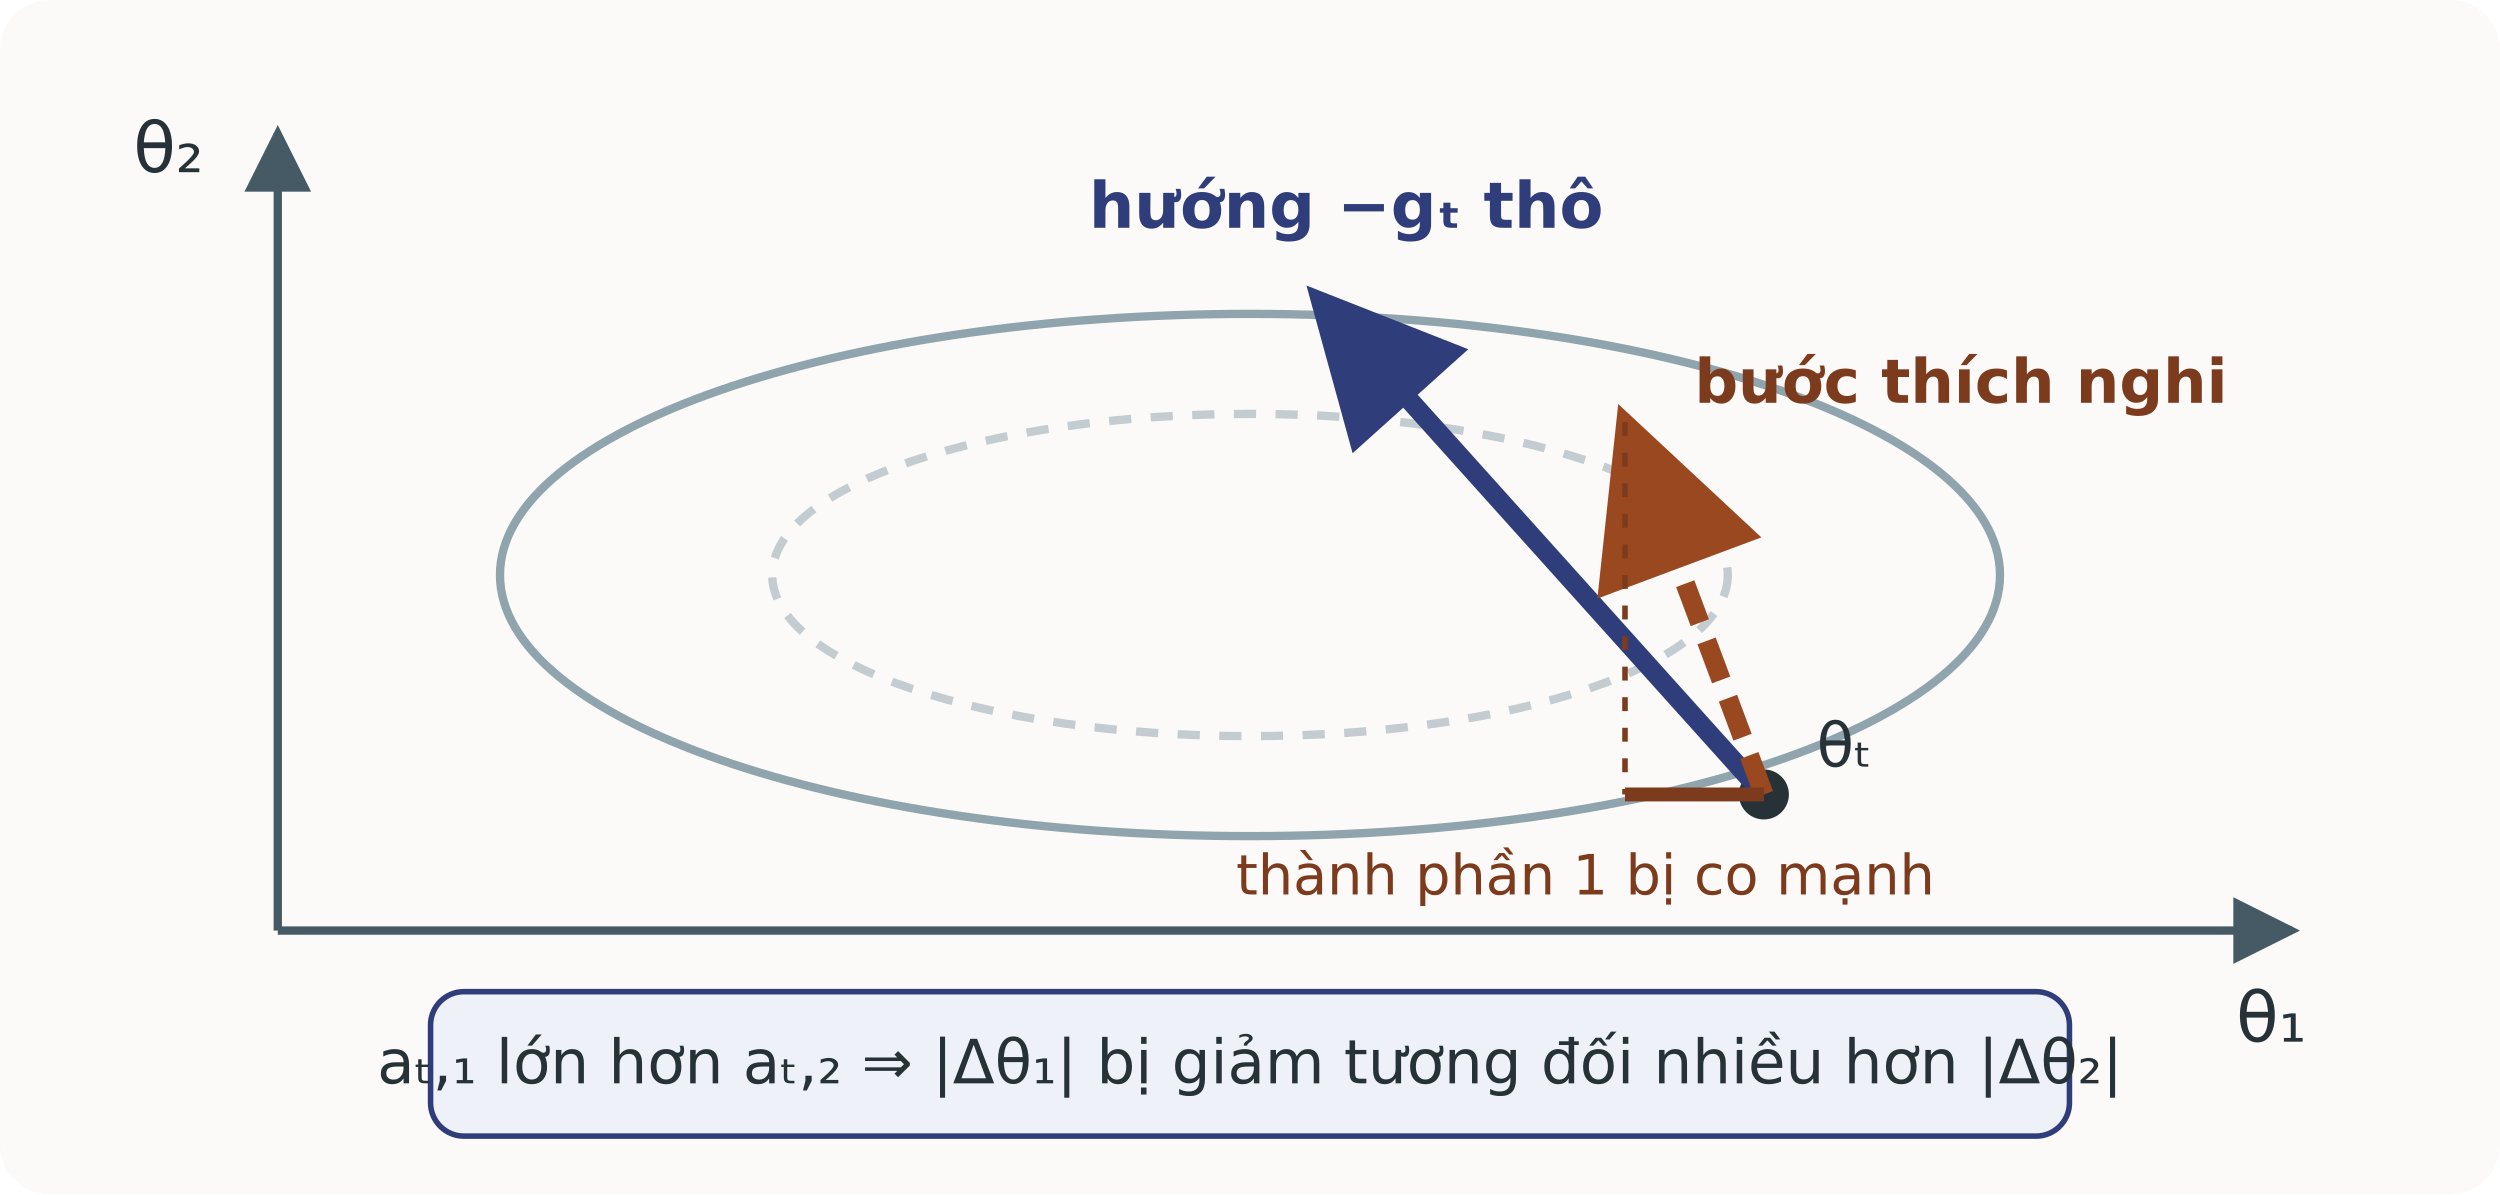
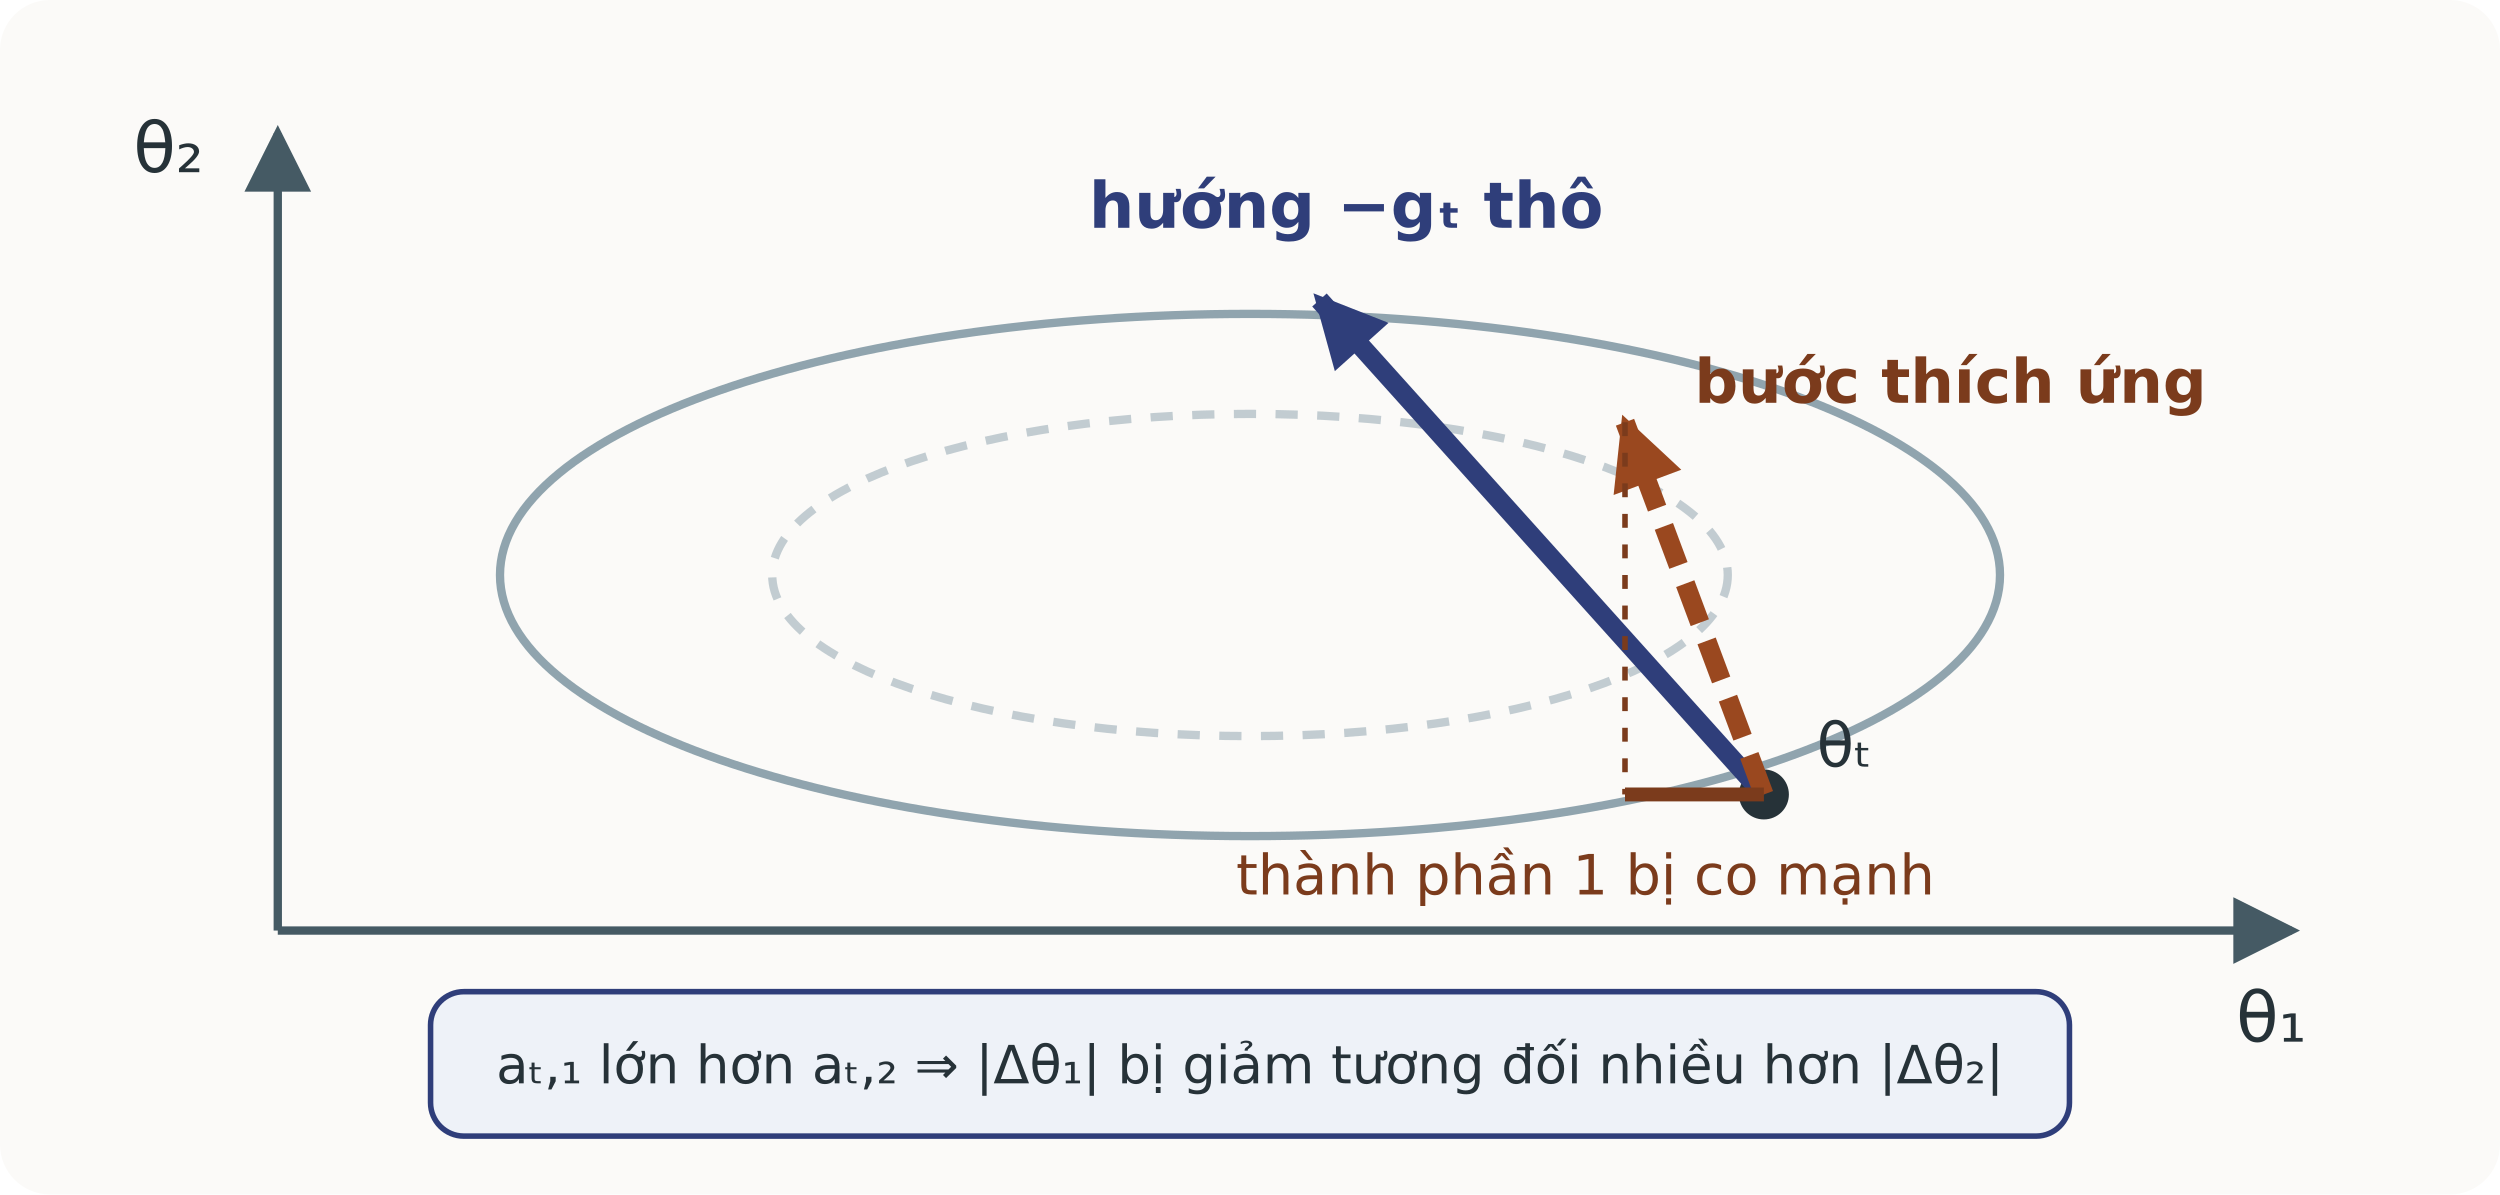
<svg xmlns="http://www.w3.org/2000/svg" viewBox="0 0 900 430" role="img" aria-labelledby="title desc">
  <defs>
    <marker id="axis-arrow" markerWidth="8" markerHeight="8" refX="7" refY="4" orient="auto">
      <path d="M0 0L8 4L0 8Z" fill="#455a64" />
    </marker>
-     <marker id="raw-arrow" markerWidth="8" markerHeight="8" refX="7" refY="4" orient="auto">
+     <marker id="raw-arrow" markerUnits="userSpaceOnUse" viewBox="0 0 8 8" markerWidth="26" markerHeight="26" refX="7" refY="4" orient="auto">
      <path d="M0 0L8 4L0 8Z" fill="#2f3e7a" />
    </marker>
-     <marker id="scaled-arrow" markerWidth="9" markerHeight="9" refX="8" refY="4.5" orient="auto">
+     <marker id="scaled-arrow" markerUnits="userSpaceOnUse" viewBox="0 0 9 9" markerWidth="26" markerHeight="26" refX="8" refY="4.5" orient="auto">
      <path d="M0 0L9 4.5L0 9Z" fill="#9a481f" />
    </marker>
  </defs>
  <rect width="900" height="430" rx="18" fill="#fbfaf8" />
  <g font-family="DejaVu Sans, sans-serif">
    <line x1="100" y1="335" x2="825" y2="335" stroke="#455a64" stroke-width="3" marker-end="url(#axis-arrow)" />
    <line x1="100" y1="335" x2="100" y2="48" stroke="#455a64" stroke-width="3" marker-end="url(#axis-arrow)" />
    <text x="805" y="375" font-size="25" fill="#263238">θ₁</text>
    <text x="48" y="62" font-size="25" fill="#263238">θ₂</text>
    <ellipse cx="450" cy="207" rx="270" ry="94" fill="none" stroke="#90a4ae" stroke-width="3" />
    <ellipse cx="450" cy="207" rx="172" ry="58" fill="none" stroke="#c2ccd1" stroke-width="3" stroke-dasharray="8 7" />
    <circle cx="635" cy="286" r="9" fill="#263238" />
    <text x="654" y="276" font-size="22" fill="#263238">θₜ</text>
    <line x1="635" y1="286" x2="475" y2="108" stroke="#2f3e7a" stroke-width="7" marker-end="url(#raw-arrow)" />
    <text x="392" y="82" font-size="23" font-weight="bold" fill="#2f3e7a">hướng −gₜ thô</text>
    <line x1="635" y1="286" x2="585" y2="152" stroke="#9a481f" stroke-width="7" stroke-dasharray="15 7" marker-end="url(#scaled-arrow)" />
-     <text x="610" y="145" font-size="22" font-weight="bold" fill="#7b3b1c">bước thích nghi</text>
+     <text x="610" y="145" font-size="22" font-weight="bold" fill="#7b3b1c">bước thích ứng</text>
    <line x1="585" y1="152" x2="585" y2="286" stroke="#7b3b1c" stroke-width="2" stroke-dasharray="5 6" />
    <line x1="585" y1="286" x2="635" y2="286" stroke="#7b3b1c" stroke-width="5" />
    <text x="445" y="322" font-size="20" fill="#7b3b1c">thành phần 1 bị co mạnh</text>
    <rect x="155" y="357" width="590" height="52" rx="12" fill="#eef2f8" stroke="#2f3e7a" stroke-width="2" />
-     <text x="450" y="390" text-anchor="middle" font-size="22" fill="#263238">aₜ,₁ lớn hơn aₜ,₂  ⇒  |Δθ₁| bị giảm tương đối nhiều hơn |Δθ₂|</text>
+     <text x="450" y="390" text-anchor="middle" font-size="19" fill="#263238">aₜ,₁ lớn hơn aₜ,₂  ⇒  |Δθ₁| bị giảm tương đối nhiều hơn |Δθ₂|</text>
  </g>
</svg>
